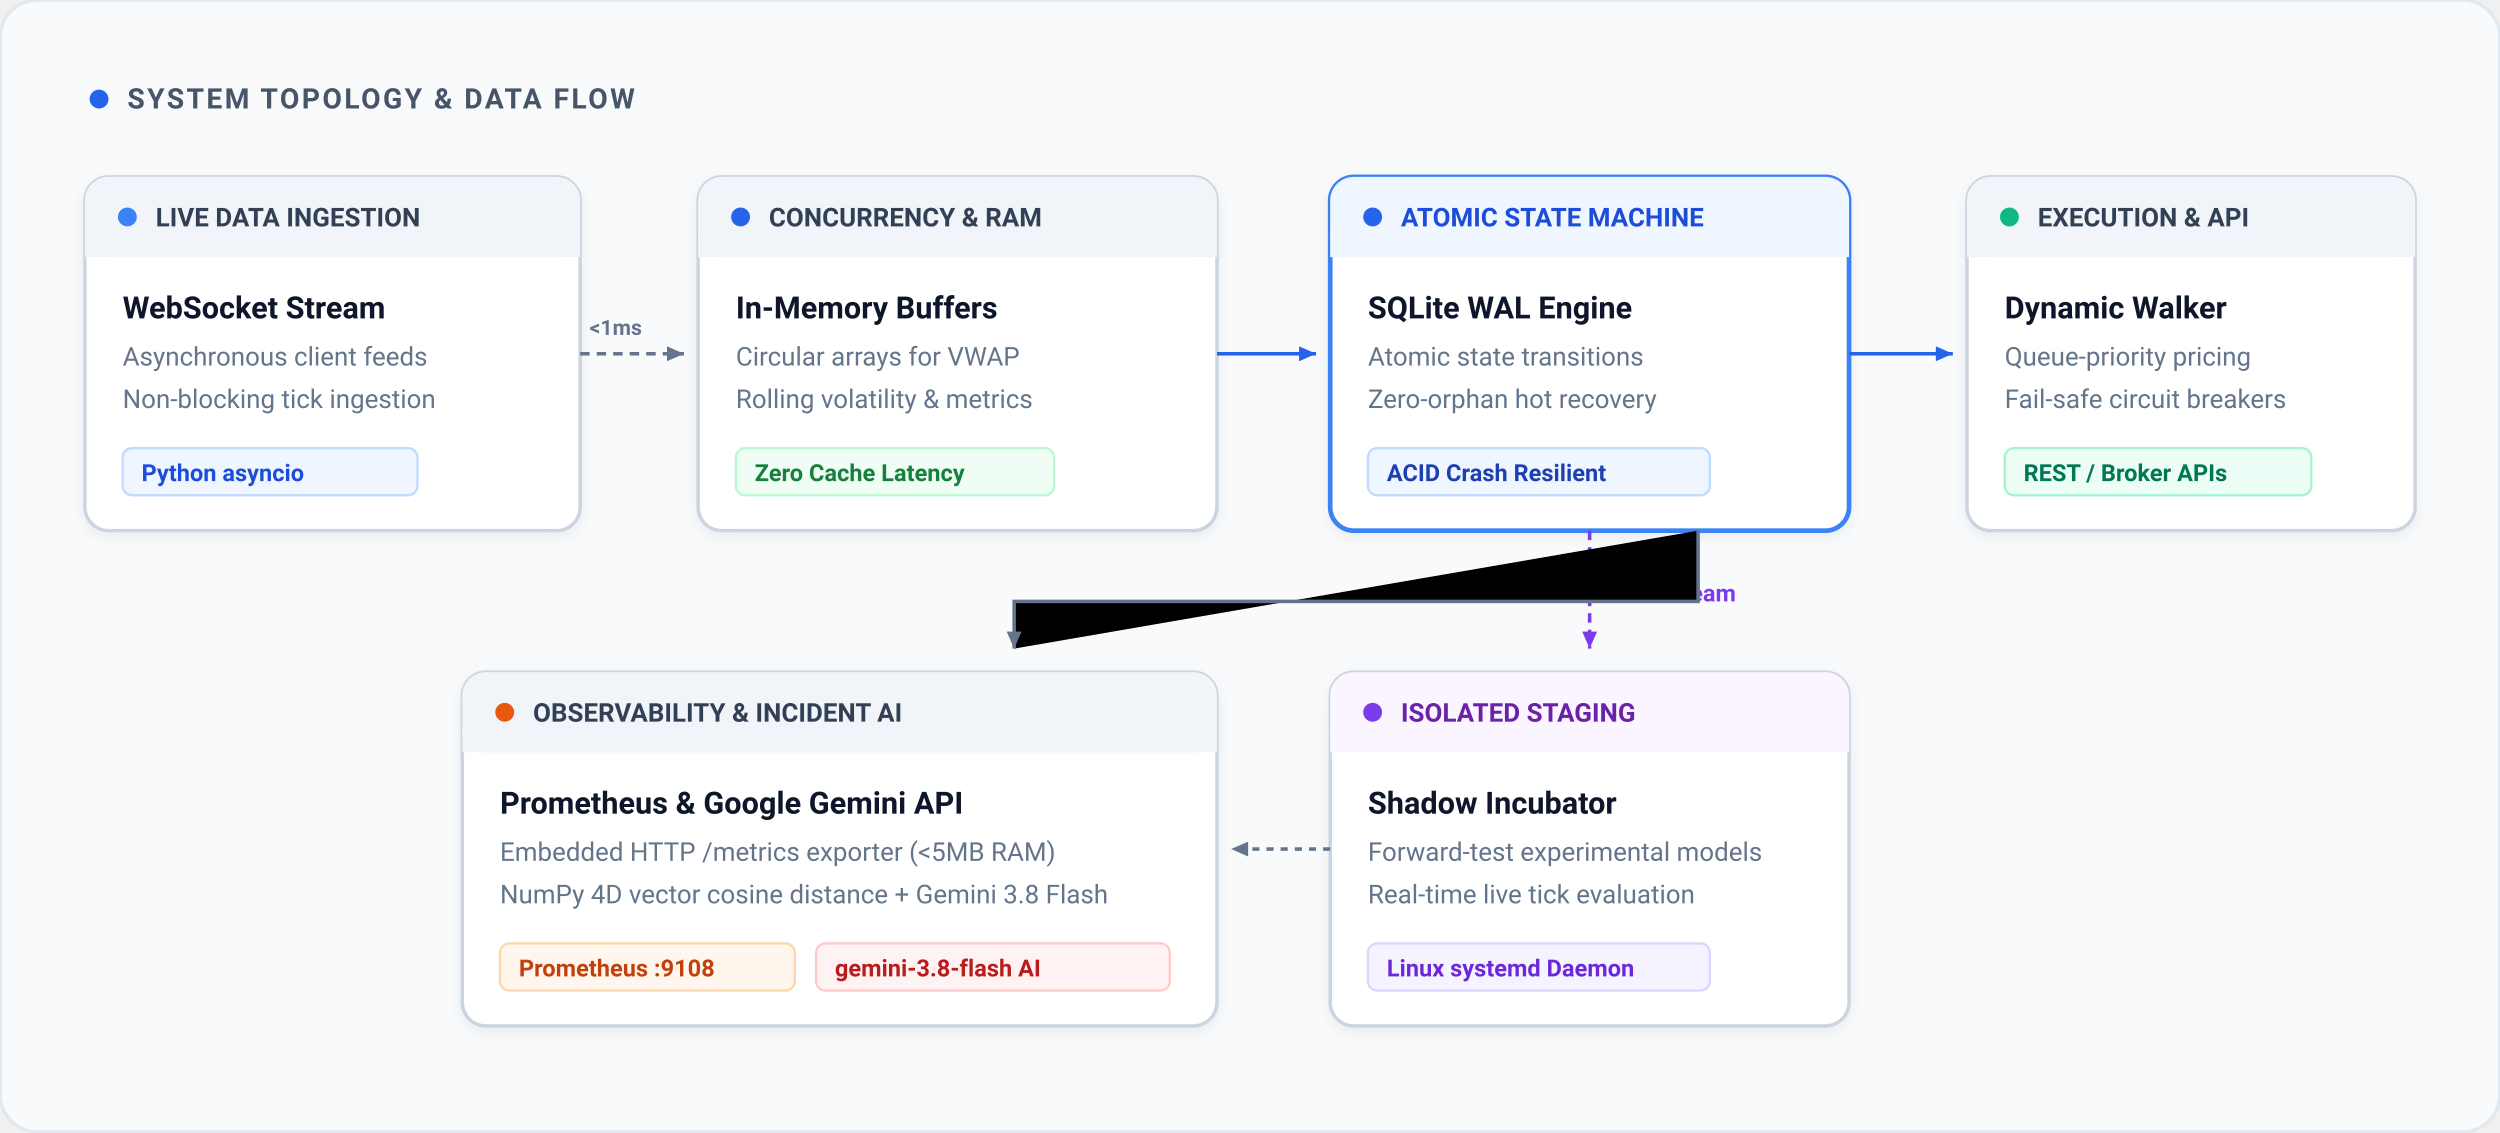
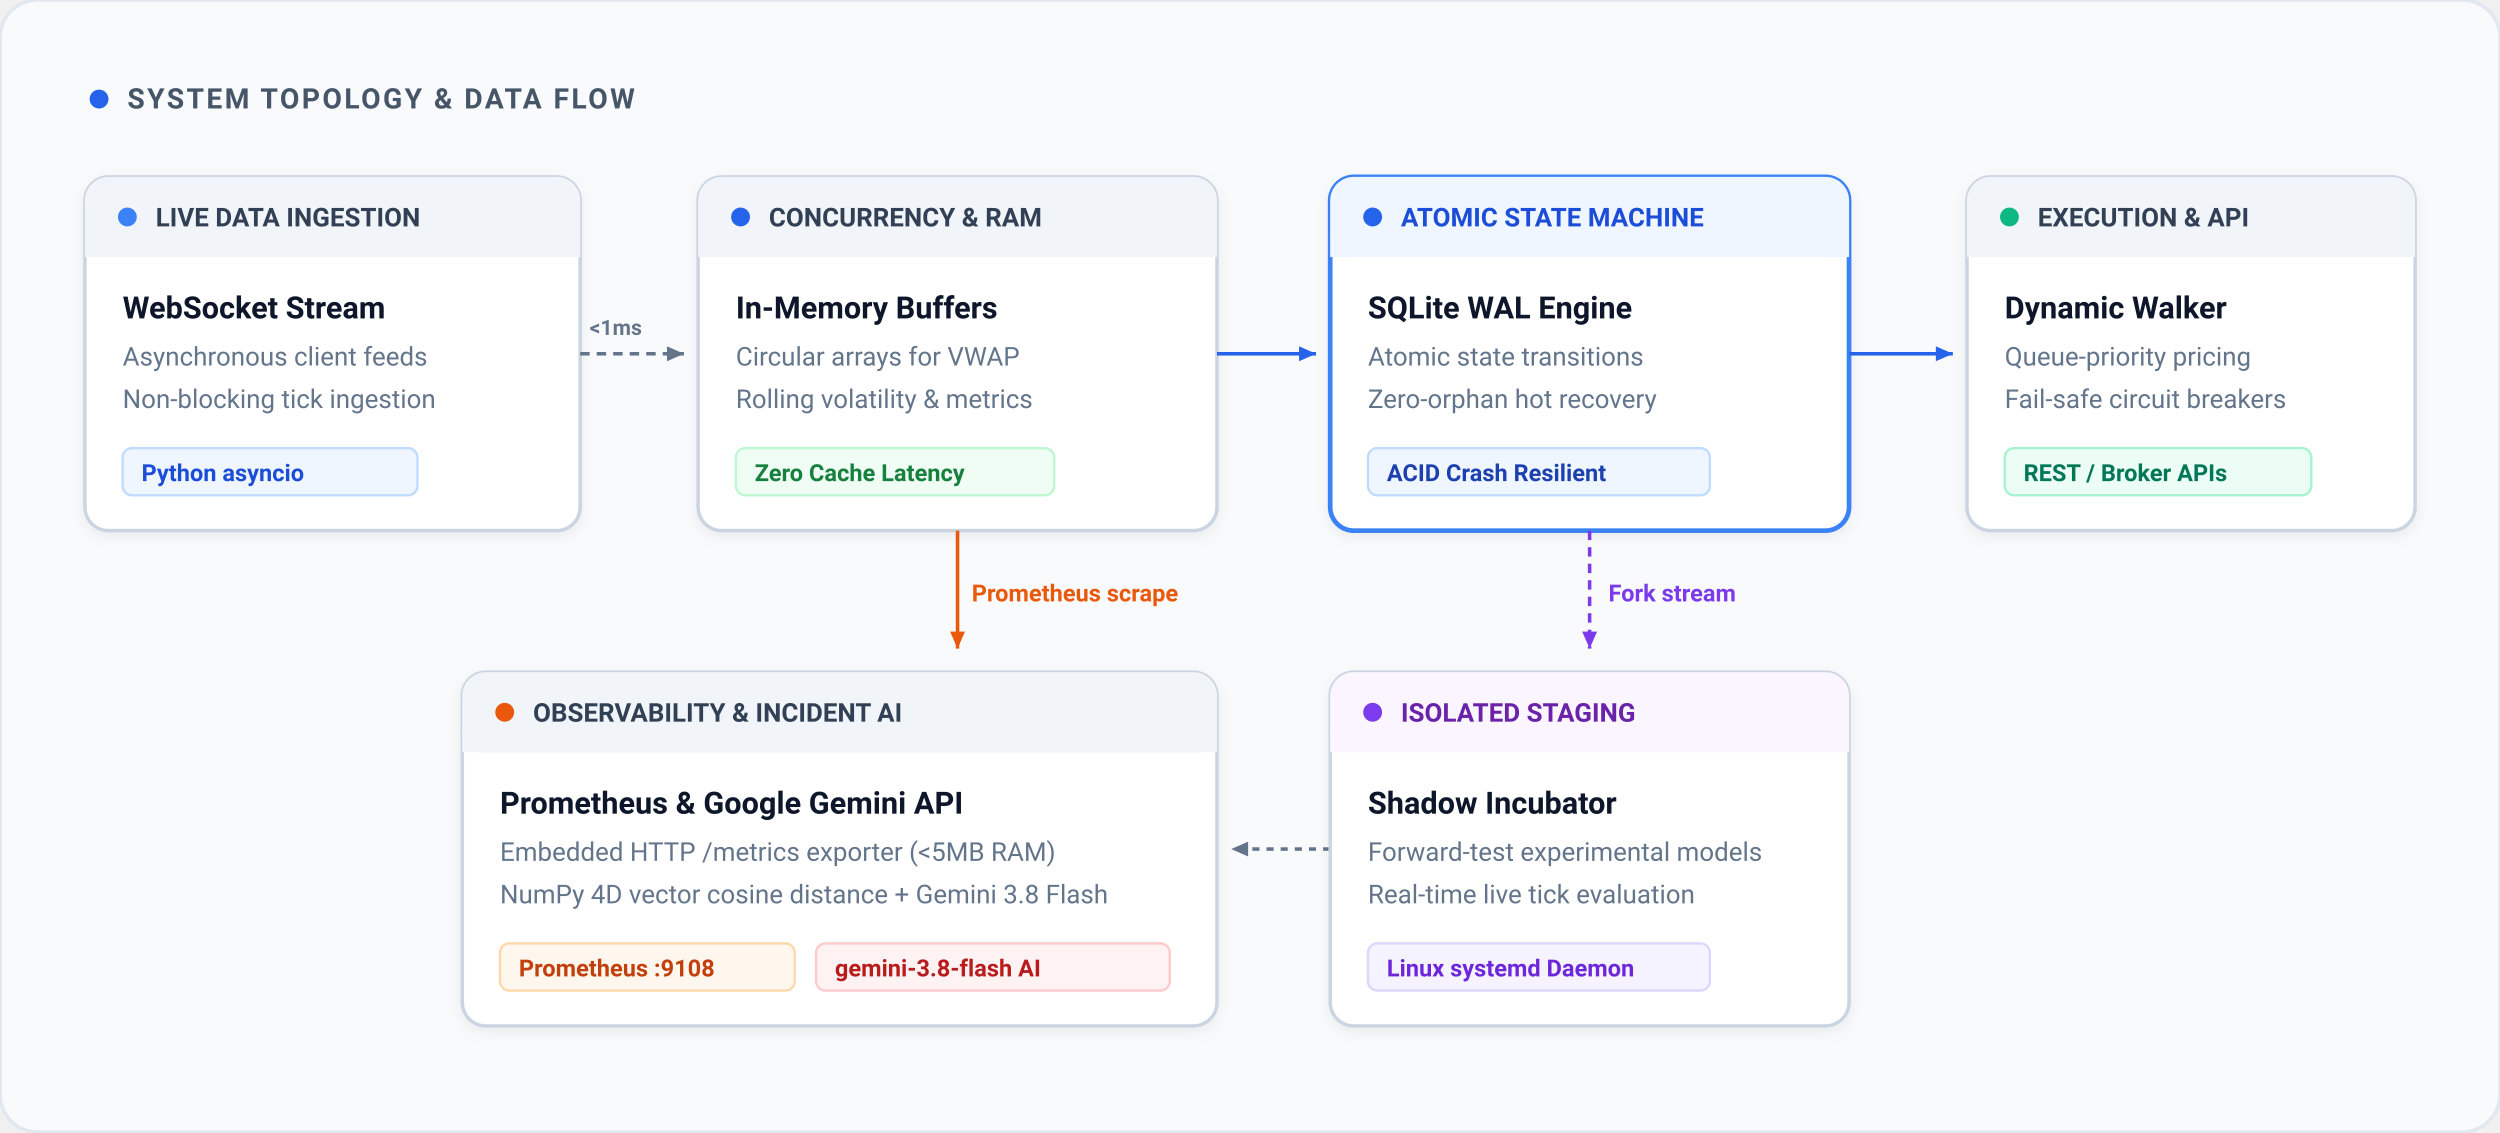
<svg xmlns="http://www.w3.org/2000/svg" viewBox="0 0 1060 480" width="100%" height="100%" style="font-family: -apple-system, BlinkMacSystemFont, 'Segoe UI', Roboto, Helvetica, Arial, sans-serif;">
  <defs>
    <marker id="arrow" viewBox="0 0 10 10" refX="8" refY="5" markerWidth="6" markerHeight="6" orient="auto-start-reverse">
      <path d="M 0 1.5 L 8 5 L 0 8.5 z" fill="#64748b" />
    </marker>
    <marker id="arrow-blue" viewBox="0 0 10 10" refX="8" refY="5" markerWidth="6" markerHeight="6" orient="auto-start-reverse">
      <path d="M 0 1.5 L 8 5 L 0 8.5 z" fill="#2563eb" />
    </marker>
    <marker id="arrow-purple" viewBox="0 0 10 10" refX="8" refY="5" markerWidth="6" markerHeight="6" orient="auto-start-reverse">
      <path d="M 0 1.5 L 8 5 L 0 8.5 z" fill="#7c3aed" />
+     </marker>
+     <marker id="arrow-orange" viewBox="0 0 10 10" refX="8" refY="5" markerWidth="6" markerHeight="6" orient="auto-start-reverse">
+       <path d="M 0 1.5 L 8 5 L 0 8.5 z" fill="#ea580c" />
    </marker>
    <filter id="card-shadow" x="-5%" y="-5%" width="110%" height="115%" filterUnits="userSpaceOnUse">
      <feDropShadow dx="0" dy="2" stdDeviation="3" flood-color="#0f172a" flood-opacity="0.06" />
    </filter>
  </defs>
  <rect width="1060" height="480" rx="16" fill="#f8fafc" stroke="#e2e8f0" stroke-width="1.5" />
  <g transform="translate(36, 36)">
    <circle cx="6" cy="6" r="4" fill="#2563eb" />
    <text x="18" y="10" font-size="12" font-weight="700" fill="#475569" letter-spacing="1">SYSTEM TOPOLOGY &amp; DATA FLOW</text>
  </g>
  <g transform="translate(36, 75)" filter="url(#card-shadow)">
    <rect width="210" height="150" rx="10" fill="#ffffff" stroke="#cbd5e1" stroke-width="1.5" />
    <rect width="210" height="34" rx="10" fill="#f1f5f9" />
-     <path d="M 0 24 L 0 34 L 210 34 L 210 24 Z" fill="#f1f5f9" />
+     <rect x="0" y="24" width="210" height="10" fill="#f1f5f9" />
    <circle cx="18" cy="17" r="4" fill="#3b82f6" />
    <text x="30" y="21" font-size="11" font-weight="700" fill="#334155">LIVE DATA INGESTION</text>
    <text x="16" y="60" font-size="13" font-weight="700" fill="#0f172a">WebSocket Stream</text>
    <text x="16" y="80" font-size="11" fill="#64748b">Asynchronous client feeds</text>
    <text x="16" y="98" font-size="11" fill="#64748b">Non-blocking tick ingestion</text>
    <rect x="16" y="115" width="125" height="20" rx="4" fill="#eff6ff" stroke="#bfdbfe" stroke-width="1" />
    <text x="24" y="129" font-size="10" font-weight="600" fill="#1d4ed8">Python asyncio</text>
  </g>
-   <path d="M 246 150 L 290 150" stroke="#64748b" stroke-width="1.5" stroke-dasharray="4 3" marker-end="url(#arrow)" />
+   <path d="M 246 150 L 290 150" fill="none" stroke="#64748b" stroke-width="1.5" stroke-dasharray="4 3" marker-end="url(#arrow)" />
  <text x="250" y="142" font-size="9" font-weight="600" fill="#64748b">&lt;1ms</text>
  <g transform="translate(296, 75)" filter="url(#card-shadow)">
    <rect width="220" height="150" rx="10" fill="#ffffff" stroke="#cbd5e1" stroke-width="1.5" />
    <rect width="220" height="34" rx="10" fill="#f1f5f9" />
-     <path d="M 0 24 L 0 34 L 220 34 L 220 24 Z" fill="#f1f5f9" />
+     <rect x="0" y="24" width="220" height="10" fill="#f1f5f9" />
    <circle cx="18" cy="17" r="4" fill="#2563eb" />
    <text x="30" y="21" font-size="11" font-weight="700" fill="#334155">CONCURRENCY &amp; RAM</text>
    <text x="16" y="60" font-size="13" font-weight="700" fill="#0f172a">In-Memory Buffers</text>
    <text x="16" y="80" font-size="11" fill="#64748b">Circular arrays for VWAP</text>
    <text x="16" y="98" font-size="11" fill="#64748b">Rolling volatility &amp; metrics</text>
    <rect x="16" y="115" width="135" height="20" rx="4" fill="#f0fdf4" stroke="#bbf7d0" stroke-width="1" />
    <text x="24" y="129" font-size="10" font-weight="600" fill="#15803d">Zero Cache Latency</text>
  </g>
-   <path d="M 516 150 L 558 150" stroke="#2563eb" stroke-width="1.5" marker-end="url(#arrow-blue)" />
+   <path d="M 516 150 L 558 150" fill="none" stroke="#2563eb" stroke-width="1.5" marker-end="url(#arrow-blue)" />
  <g transform="translate(564, 75)" filter="url(#card-shadow)">
    <rect width="220" height="150" rx="10" fill="#ffffff" stroke="#3b82f6" stroke-width="2" />
    <rect width="220" height="34" rx="10" fill="#eff6ff" />
-     <path d="M 0 24 L 0 34 L 220 34 L 220 24 Z" fill="#eff6ff" />
+     <rect x="0" y="24" width="220" height="10" fill="#eff6ff" />
    <circle cx="18" cy="17" r="4" fill="#2563eb" />
    <text x="30" y="21" font-size="11" font-weight="700" fill="#1d4ed8">ATOMIC STATE MACHINE</text>
    <text x="16" y="60" font-size="13" font-weight="700" fill="#0f172a">SQLite WAL Engine</text>
    <text x="16" y="80" font-size="11" fill="#64748b">Atomic state transitions</text>
    <text x="16" y="98" font-size="11" fill="#64748b">Zero-orphan hot recovery</text>
    <rect x="16" y="115" width="145" height="20" rx="4" fill="#eff6ff" stroke="#bfdbfe" stroke-width="1" />
    <text x="24" y="129" font-size="10" font-weight="600" fill="#1e40af">ACID Crash Resilient</text>
  </g>
-   <path d="M 784 150 L 828 150" stroke="#2563eb" stroke-width="1.5" marker-end="url(#arrow-blue)" />
+   <path d="M 784 150 L 828 150" fill="none" stroke="#2563eb" stroke-width="1.5" marker-end="url(#arrow-blue)" />
  <g transform="translate(834, 75)" filter="url(#card-shadow)">
    <rect width="190" height="150" rx="10" fill="#ffffff" stroke="#cbd5e1" stroke-width="1.5" />
    <rect width="190" height="34" rx="10" fill="#f1f5f9" />
-     <path d="M 0 24 L 0 34 L 190 34 L 190 24 Z" fill="#f1f5f9" />
+     <rect x="0" y="24" width="190" height="10" fill="#f1f5f9" />
    <circle cx="18" cy="17" r="4" fill="#10b981" />
    <text x="30" y="21" font-size="11" font-weight="700" fill="#334155">EXECUTION &amp; API</text>
    <text x="16" y="60" font-size="13" font-weight="700" fill="#0f172a">Dynamic Walker</text>
    <text x="16" y="80" font-size="11" fill="#64748b">Queue-priority pricing</text>
    <text x="16" y="98" font-size="11" fill="#64748b">Fail-safe circuit breakers</text>
    <rect x="16" y="115" width="130" height="20" rx="4" fill="#ecfdf5" stroke="#a7f3d0" stroke-width="1" />
    <text x="24" y="129" font-size="10" font-weight="600" fill="#047857">REST / Broker APIs</text>
  </g>
-   <path d="M 674 225 L 674 275" stroke="#7c3aed" stroke-width="1.5" stroke-dasharray="4 3" marker-end="url(#arrow-purple)" />
+   <path d="M 406 225 L 406 275" fill="none" stroke="#ea580c" stroke-width="1.5" marker-end="url(#arrow-orange)" />
+   <text x="412" y="255" font-size="10" font-weight="600" fill="#ea580c">Prometheus scrape</text>
+   <path d="M 674 225 L 674 275" fill="none" stroke="#7c3aed" stroke-width="1.5" stroke-dasharray="4 3" marker-end="url(#arrow-purple)" />
  <text x="682" y="255" font-size="10" font-weight="600" fill="#7c3aed">Fork stream</text>
-   <path d="M 720 225 L 720 255 L 430 255 L 430 275" stroke="#64748b" stroke-width="1.5" marker-end="url(#arrow)" />
+   <path d="M 564 360 L 522 360" fill="none" stroke="#64748b" stroke-width="1.5" stroke-dasharray="3 3" marker-end="url(#arrow)" />
  <g transform="translate(564, 285)" filter="url(#card-shadow)">
    <rect width="220" height="150" rx="10" fill="#ffffff" stroke="#cbd5e1" stroke-width="1.5" />
    <rect width="220" height="34" rx="10" fill="#faf5ff" />
-     <path d="M 0 24 L 0 34 L 220 34 L 220 24 Z" fill="#faf5ff" />
+     <rect x="0" y="24" width="220" height="10" fill="#faf5ff" />
    <circle cx="18" cy="17" r="4" fill="#7c3aed" />
    <text x="30" y="21" font-size="11" font-weight="700" fill="#6b21a8">ISOLATED STAGING</text>
    <text x="16" y="60" font-size="13" font-weight="700" fill="#0f172a">Shadow Incubator</text>
    <text x="16" y="80" font-size="11" fill="#64748b">Forward-test experimental models</text>
    <text x="16" y="98" font-size="11" fill="#64748b">Real-time live tick evaluation</text>
    <rect x="16" y="115" width="145" height="20" rx="4" fill="#f5f3ff" stroke="#ddd6fe" stroke-width="1" />
    <text x="24" y="129" font-size="10" font-weight="600" fill="#6d28d9">Linux systemd Daemon</text>
  </g>
  <g transform="translate(196, 285)" filter="url(#card-shadow)">
    <rect width="320" height="150" rx="10" fill="#ffffff" stroke="#cbd5e1" stroke-width="1.5" />
    <rect width="320" height="34" rx="10" fill="#f1f5f9" />
-     <path d="M 0 24 L 0 34 L 320 34 L 320 24 Z" fill="#f1f5f9" />
+     <rect x="0" y="24" width="320" height="10" fill="#f1f5f9" />
    <circle cx="18" cy="17" r="4" fill="#ea580c" />
    <text x="30" y="21" font-size="11" font-weight="700" fill="#334155">OBSERVABILITY &amp; INCIDENT AI</text>
    <text x="16" y="60" font-size="13" font-weight="700" fill="#0f172a">Prometheus &amp; Google Gemini API</text>
    <text x="16" y="80" font-size="11" fill="#64748b">Embedded HTTP /metrics exporter (&lt;5MB RAM)</text>
    <text x="16" y="98" font-size="11" fill="#64748b">NumPy 4D vector cosine distance + Gemini 3.8 Flash</text>
    <rect x="16" y="115" width="125" height="20" rx="4" fill="#fff7ed" stroke="#fed7aa" stroke-width="1" />
    <text x="24" y="129" font-size="10" font-weight="600" fill="#c2410c">Prometheus :9108</text>
    <rect x="150" y="115" width="150" height="20" rx="4" fill="#fef2f2" stroke="#fecaca" stroke-width="1" />
    <text x="158" y="129" font-size="10" font-weight="600" fill="#b91c1c">gemini-3.8-flash AI</text>
  </g>
-   <path d="M 564 360 L 522 360" stroke="#64748b" stroke-width="1.5" stroke-dasharray="3 3" marker-end="url(#arrow)" />
</svg>
